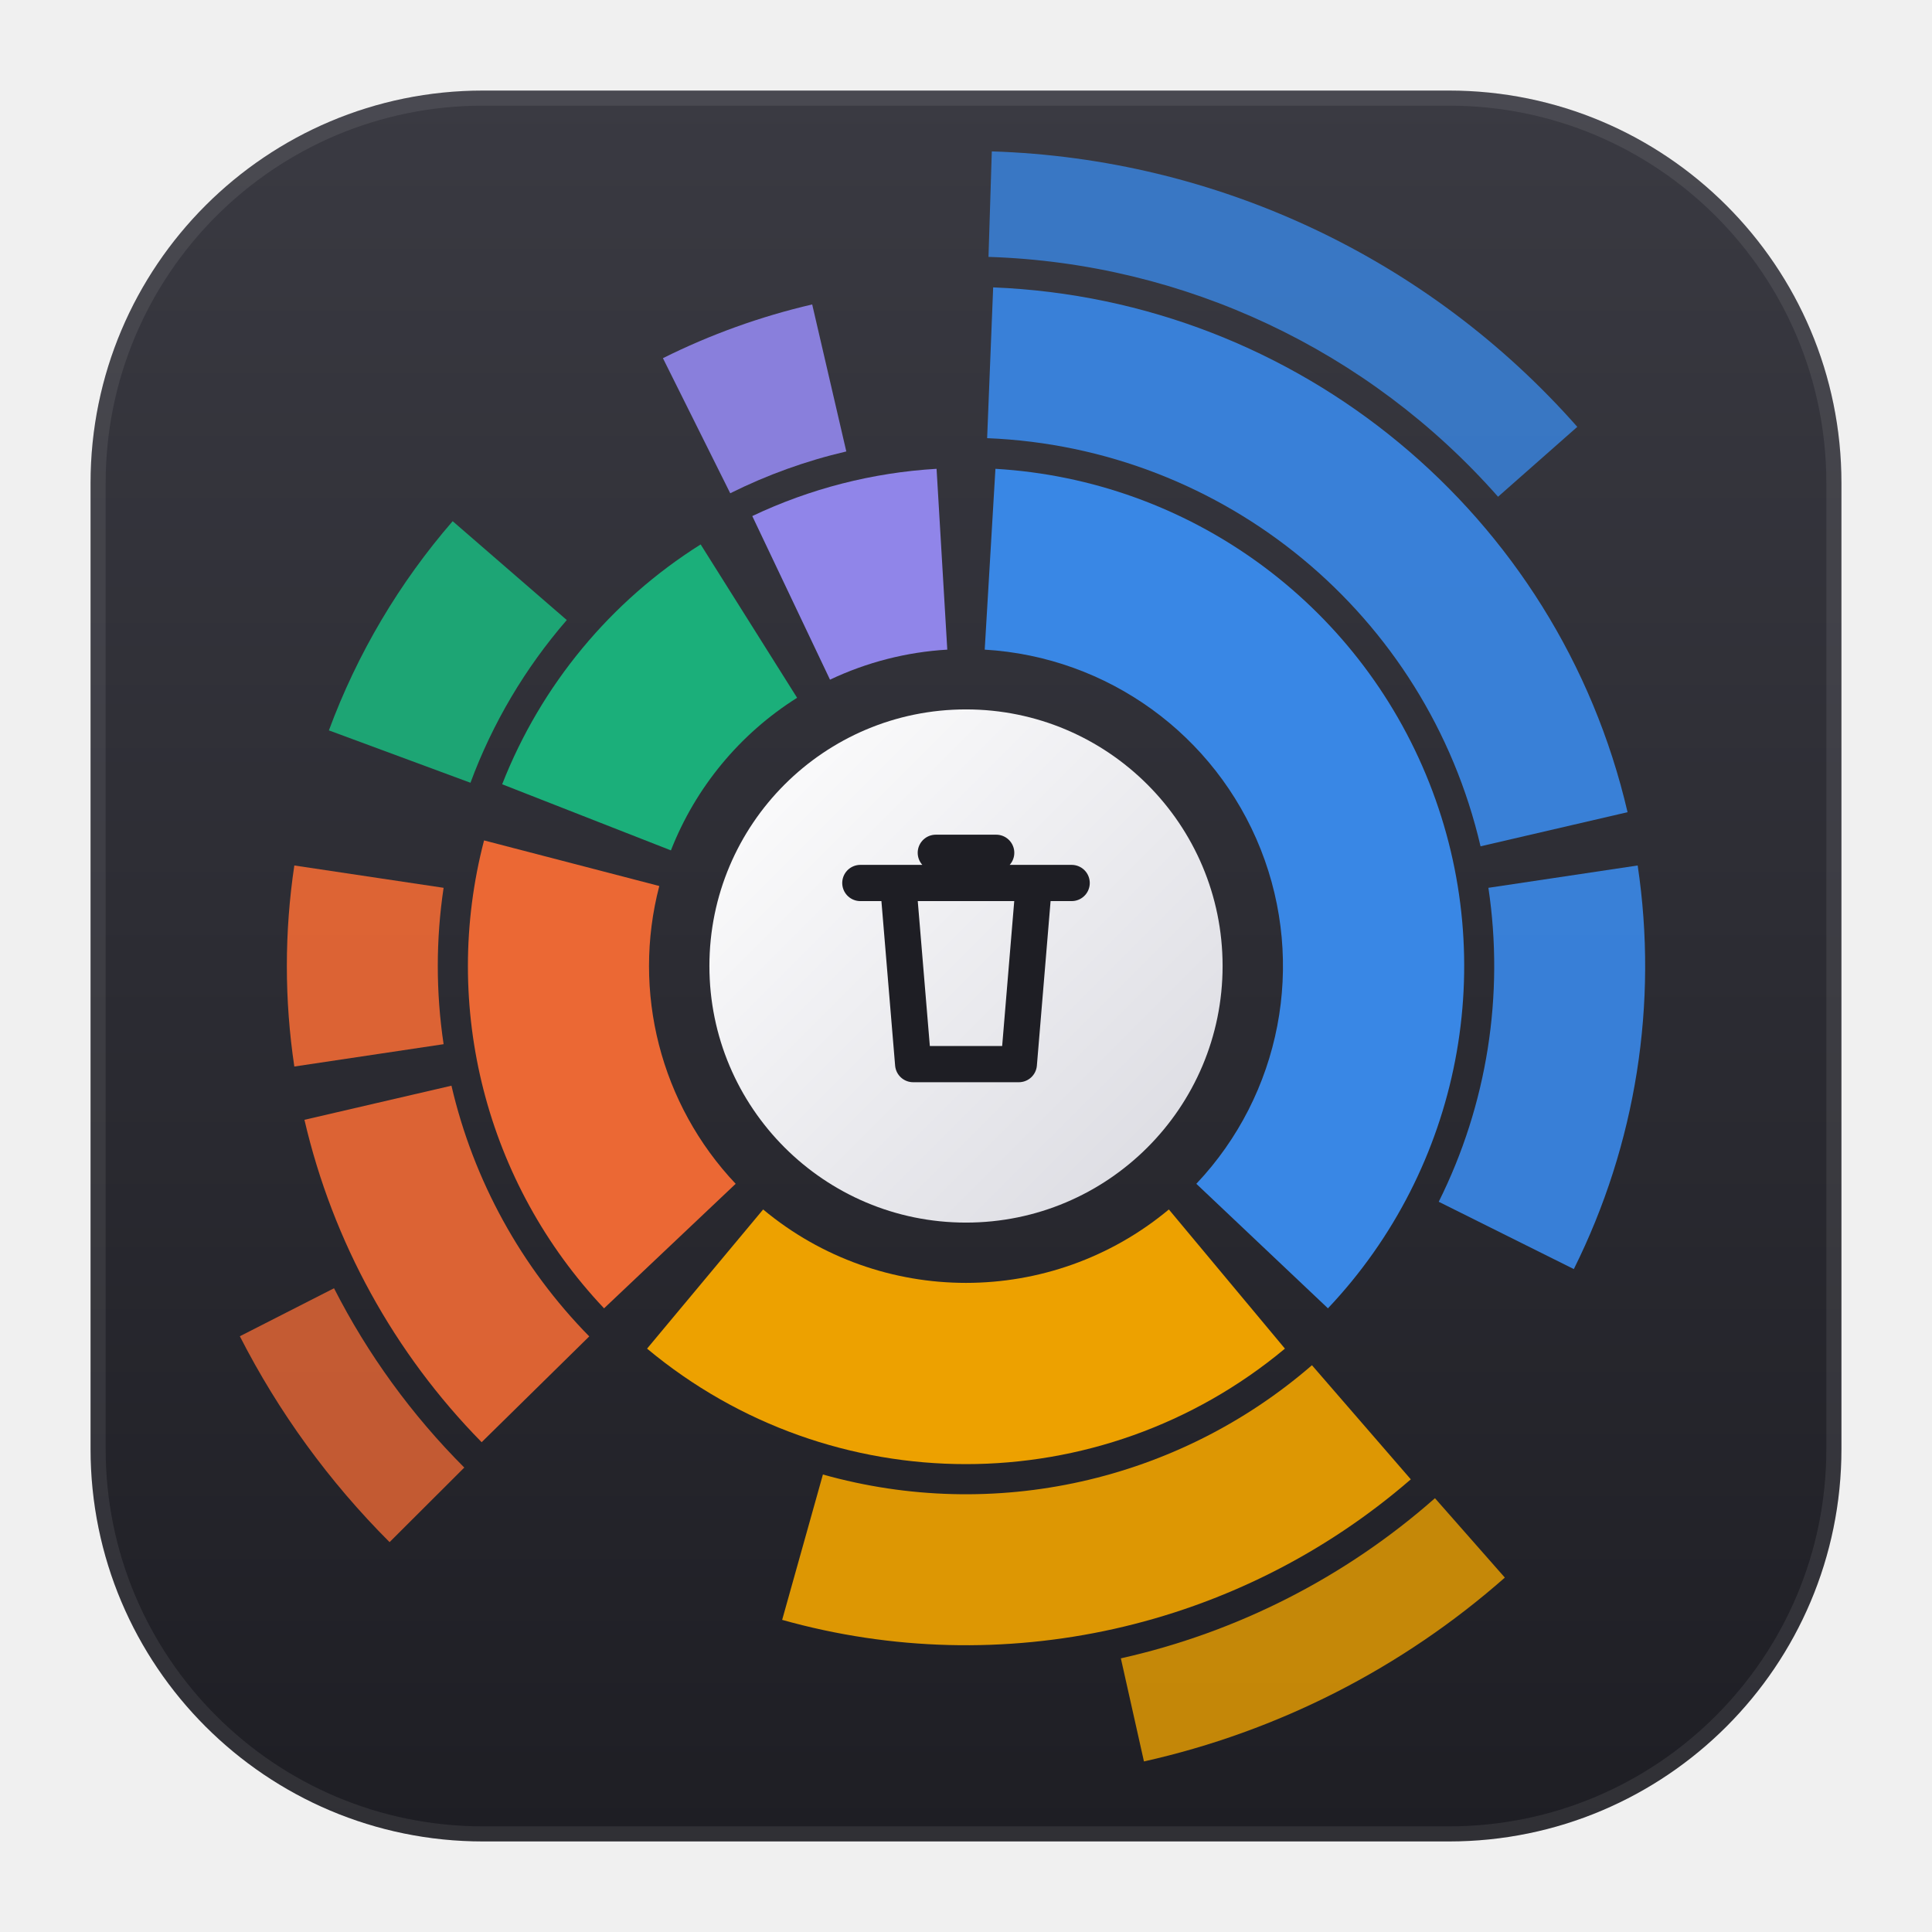
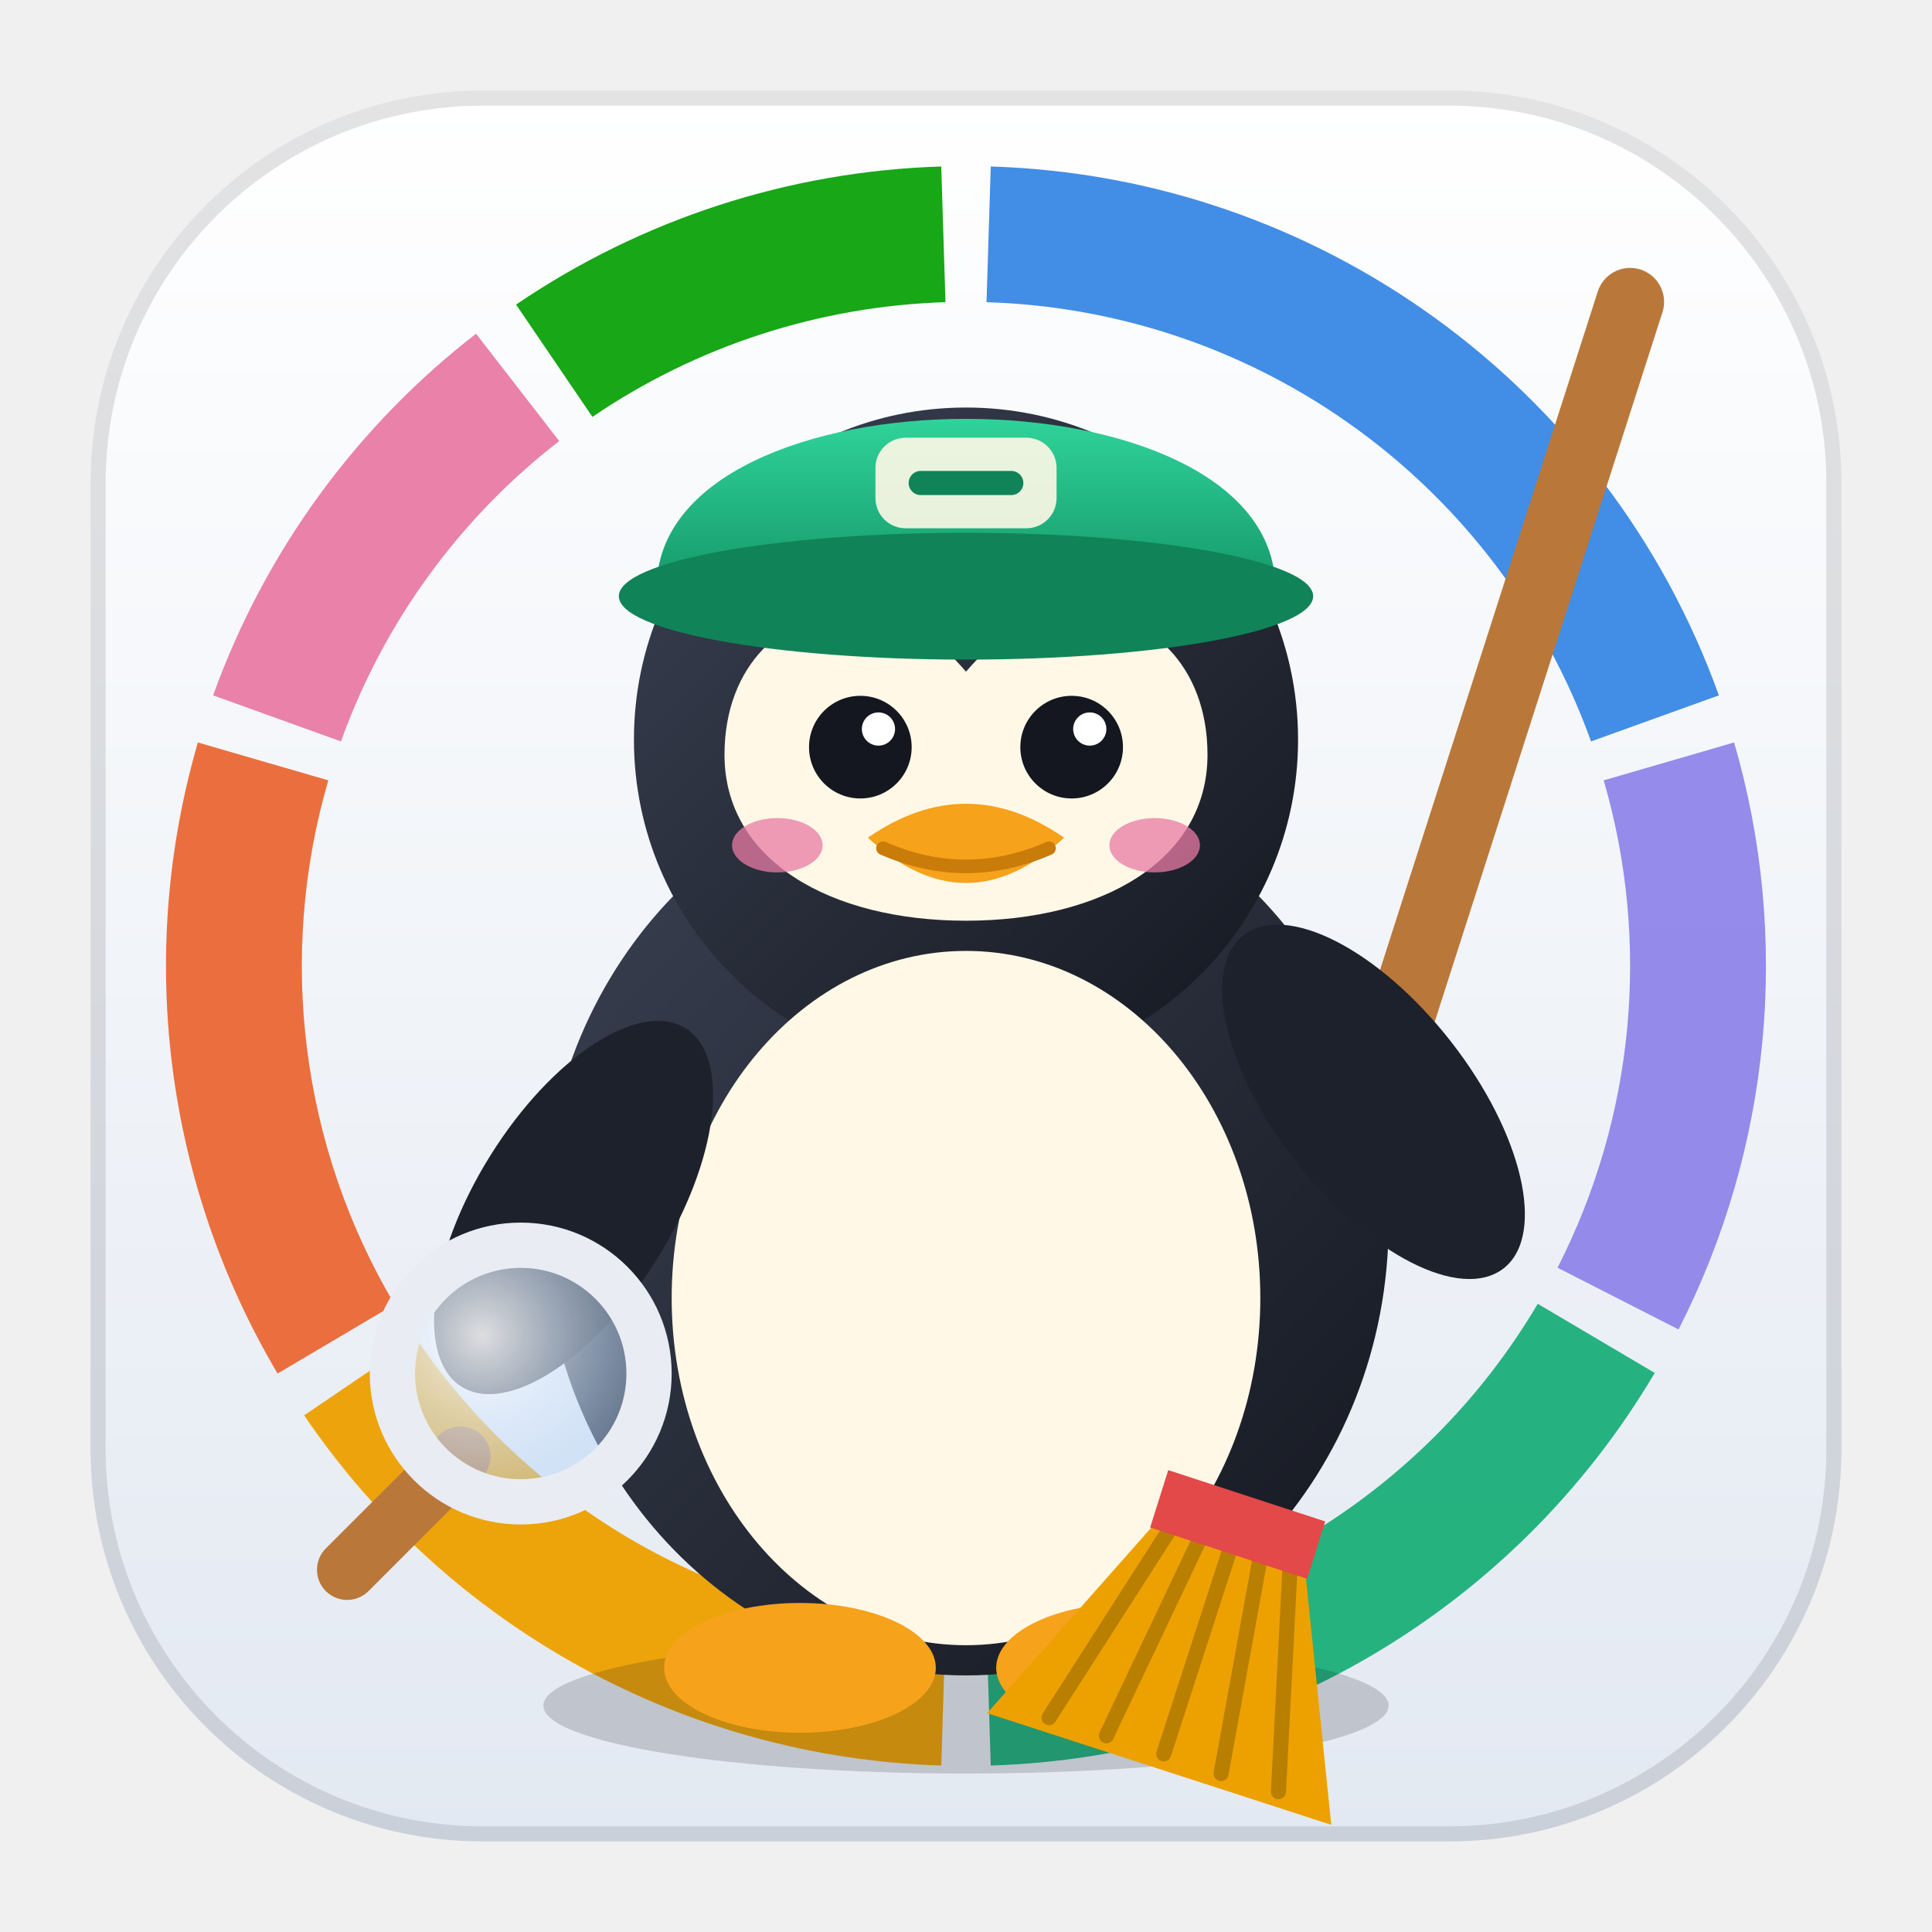
<svg xmlns="http://www.w3.org/2000/svg" width="128" height="128" viewBox="0 0 128 128">
  <defs>
    <linearGradient id="bg" x1="0" y1="0" x2="0" y2="1">
-       <stop offset="0" stop-color="#3a3a42" />
-       <stop offset="1" stop-color="#1e1e24" />
+       <stop offset="0" stop-color="#ffffff" />
+       <stop offset="1" stop-color="#e3e9f2" />
    </linearGradient>
-     <linearGradient id="hole" x1="0" y1="0" x2="1" y2="1">
-       <stop offset="0" stop-color="#ffffff" />
-       <stop offset="1" stop-color="#d9d9e0" />
+     <linearGradient id="body" x1="0" y1="0" x2="1" y2="1">
+       <stop offset="0" stop-color="#3a4152" />
+       <stop offset="1" stop-color="#14171f" />
    </linearGradient>
+     <linearGradient id="cap" x1="0" y1="0" x2="0" y2="1">
+       <stop offset="0" stop-color="#2fd39a" />
+       <stop offset="1" stop-color="#16996a" />
+     </linearGradient>
+     <radialGradient id="lens" cx="0.35" cy="0.35" r="0.8">
+       <stop offset="0" stop-color="#ffffff" stop-opacity="0.85" />
+       <stop offset="1" stop-color="#9ec5f4" stop-opacity="0.35" />
+     </radialGradient>
  </defs>
  <rect x="6" y="6" width="116" height="116" rx="26" fill="url(#bg)" />
-   <rect x="6.5" y="6.5" width="115" height="115" rx="25.5" fill="none" stroke="#ffffff" stroke-opacity="0.08" />
-   <path d="M65.95 31.06A33 33 0 0 1 87.98 86.68L79.26 78.43A21 21 0 0 0 65.24 43.04Z" fill="#3987e5" opacity="1" />
-   <path d="M85.13 89.35A33 33 0 0 1 42.87 89.35L50.56 80.13A21 21 0 0 0 77.44 80.13Z" fill="#eda100" opacity="1" />
-   <path d="M40.02 86.68A33 33 0 0 1 32.07 55.68L43.68 58.70A21 21 0 0 0 48.74 78.43Z" fill="#eb6834" opacity="1" />
-   <path d="M33.27 51.96A33 33 0 0 1 46.42 36.07L52.81 46.23A21 21 0 0 0 44.45 56.34Z" fill="#1baf7a" opacity="1" />
-   <path d="M49.84 34.19A33 33 0 0 1 62.05 31.06L62.76 43.04A21 21 0 0 0 54.99 45.03Z" fill="#9085e9" opacity="1" />
-   <path d="M65.80 19.04A45 45 0 0 1 107.83 53.81L98.09 56.07A35 35 0 0 0 65.40 29.03Z" fill="#3987e5" opacity="0.92" />
-   <path d="M108.50 57.34A45 45 0 0 1 104.27 84.08L95.32 79.62A35 35 0 0 0 98.61 58.82Z" fill="#3987e5" opacity="0.92" />
-   <path d="M93.47 98.01A45 45 0 0 1 51.82 107.32L54.52 97.69A35 35 0 0 0 86.92 90.45Z" fill="#eda100" opacity="0.92" />
-   <path d="M31.91 95.55A45 45 0 0 1 20.17 74.19L29.91 71.93A35 35 0 0 0 39.04 88.54Z" fill="#eb6834" opacity="0.92" />
-   <path d="M19.50 70.66A45 45 0 0 1 19.50 57.34L29.39 58.82A35 35 0 0 0 29.39 69.18Z" fill="#eb6834" opacity="0.92" />
-   <path d="M21.79 48.39A45 45 0 0 1 29.99 34.53L37.55 41.08A35 35 0 0 0 31.17 51.86Z" fill="#1baf7a" opacity="0.92" />
-   <path d="M43.92 23.73A45 45 0 0 1 53.81 20.17L56.07 29.91A35 35 0 0 0 48.38 32.68Z" fill="#9085e9" opacity="0.92" />
-   <path d="M65.71 10.03A54 54 0 0 1 104.50 28.28L99.25 32.91A47 47 0 0 0 65.49 17.02Z" fill="#3987e5" opacity="0.8" />
-   <path d="M99.70 104.52A54 54 0 0 1 75.79 116.70L74.26 109.87A47 47 0 0 0 95.07 99.26Z" fill="#eda100" opacity="0.8" />
-   <path d="M25.81 102.17A54 54 0 0 1 15.89 88.53L22.13 85.35A47 47 0 0 0 30.76 97.23Z" fill="#eb6834" opacity="0.8" />
-   <circle cx="64" cy="64" r="17" fill="url(#hole)" />
-   <path d="M57 58.5h14M59.5 58.5l1 12h7l1-12M62 56.5h4" fill="none" stroke="#1e1e24" stroke-width="2.4" stroke-linecap="round" stroke-linejoin="round" />
+   <rect x="6.5" y="6.5" width="115" height="115" rx="25.5" fill="none" stroke="#14171f" stroke-opacity="0.12" />
+   <g opacity="0.95">
+     <path d="M65.64 11.03A53 53 0 0 1 113.88 46.07L105.41 49.12A44 44 0 0 0 65.36 20.02Z" fill="#3987e5" />
+     <path d="M114.89 49.19A53 53 0 0 1 111.21 88.08L103.19 83.99A44 44 0 0 0 106.25 51.70Z" fill="#9085e9" />
+     <path d="M109.63 90.96A53 53 0 0 1 65.64 116.97L65.36 107.98A44 44 0 0 0 101.88 86.38Z" fill="#1baf7a" />
+     <path d="M62.36 116.97A53 53 0 0 1 20.15 93.77L27.60 88.71A44 44 0 0 0 62.64 107.98Z" fill="#eda100" />
+     <path d="M18.39 91.00A53 53 0 0 1 13.11 49.19L21.75 51.70A44 44 0 0 0 26.14 86.42Z" fill="#eb6834" />
+     <path d="M14.12 46.07A53 53 0 0 1 31.54 22.11L37.05 29.22A44 44 0 0 0 22.59 49.12Z" fill="#e87ba4" />
+     <path d="M34.19 20.18A53 53 0 0 1 62.36 11.03L62.64 20.02A44 44 0 0 0 39.25 27.62Z" fill="#0ca30c" />
+   </g>
+   <ellipse cx="64" cy="113" rx="28" ry="4.5" fill="#14171f" opacity="0.18" />
+   <path d="M108 20L82 101" stroke="#b9783a" stroke-width="4.5" stroke-linecap="round" />
+   <ellipse cx="64" cy="81" rx="28" ry="30" fill="url(#body)" />
+   <circle cx="64" cy="49" r="22" fill="url(#body)" />
+   <ellipse cx="64" cy="86" rx="19.5" ry="23" fill="#fff8e7" />
+   <path d="M64 61c-9 0-16-4-16-11 0-6 4-9.5 8.5-9.5 3.4 0 5.6 1.8 7.5 4 1.9-2.2 4.1-4 7.5-4 4.5 0 8.5 3.5 8.5 9.5 0 7-7 11-16 11z" fill="#fff8e7" />
+   <circle cx="57" cy="49.5" r="3.4" fill="#14171f" />
+   <circle cx="71" cy="49.5" r="3.4" fill="#14171f" />
+   <circle cx="58.2" cy="48.3" r="1.1" fill="#fff" />
+   <circle cx="72.2" cy="48.3" r="1.1" fill="#fff" />
+   <ellipse cx="51.5" cy="56" rx="3" ry="1.8" fill="#e87ba4" opacity="0.75" />
+   <ellipse cx="76.5" cy="56" rx="3" ry="1.8" fill="#e87ba4" opacity="0.75" />
+   <path d="M57.5 55.5Q64 51 70.5 55.5Q64 61.5 57.5 55.5Z" fill="#f7a21b" />
+   <path d="M58.5 56.2Q64 58.6 69.5 56.2" fill="none" stroke="#c97c0a" stroke-width="0.9" stroke-linecap="round" />
+   <path d="M43.5 39C43.5 24 84.5 24 84.5 39Z" fill="url(#cap)" />
+   <ellipse cx="64" cy="39.5" rx="23" ry="4.2" fill="#118358" />
+   <rect x="58" y="29" width="12" height="6" rx="2" fill="#fff8e7" opacity="0.9" />
+   <path d="M61 32h6" stroke="#118358" stroke-width="1.6" stroke-linecap="round" />
+   <ellipse cx="53" cy="110.5" rx="9" ry="4.3" fill="#f7a21b" />
+   <ellipse cx="75" cy="110.5" rx="9" ry="4.3" fill="#f7a21b" />
+   <polygon points="77.7,99.6 86.3,102.4 88.2,120.9 65.4,113.5" fill="#eda100" />
+   <g stroke="#b97f00" stroke-width="1" stroke-linecap="round">
+     <path d="M85.5 103.2L84.7 118.7" />
+     <path d="M83.6 102.6L80.9 117.5" />
+     <path d="M81.7 102.0L77.1 116.2" />
+     <path d="M79.8 101.3L73.3 115.0" />
+     <path d="M77.9 100.7L69.5 113.8" />
+   </g>
+   <polygon points="77.4,97.4 87.8,100.8 86.6,104.6 76.2,101.2" fill="#e34948" />
+   <ellipse cx="91" cy="73" rx="6.5" ry="14" transform="rotate(-38 91 73)" fill="#1d212b" />
+   <path d="M30.5 96.5L23 104" stroke="#b9783a" stroke-width="4" stroke-linecap="round" />
+   <ellipse cx="38" cy="80" rx="6.5" ry="14" transform="rotate(32 38 80)" fill="#1d212b" />
+   <circle cx="34.5" cy="91" r="8.5" fill="url(#lens)" stroke="#e9ecf2" stroke-width="3" />
</svg>
